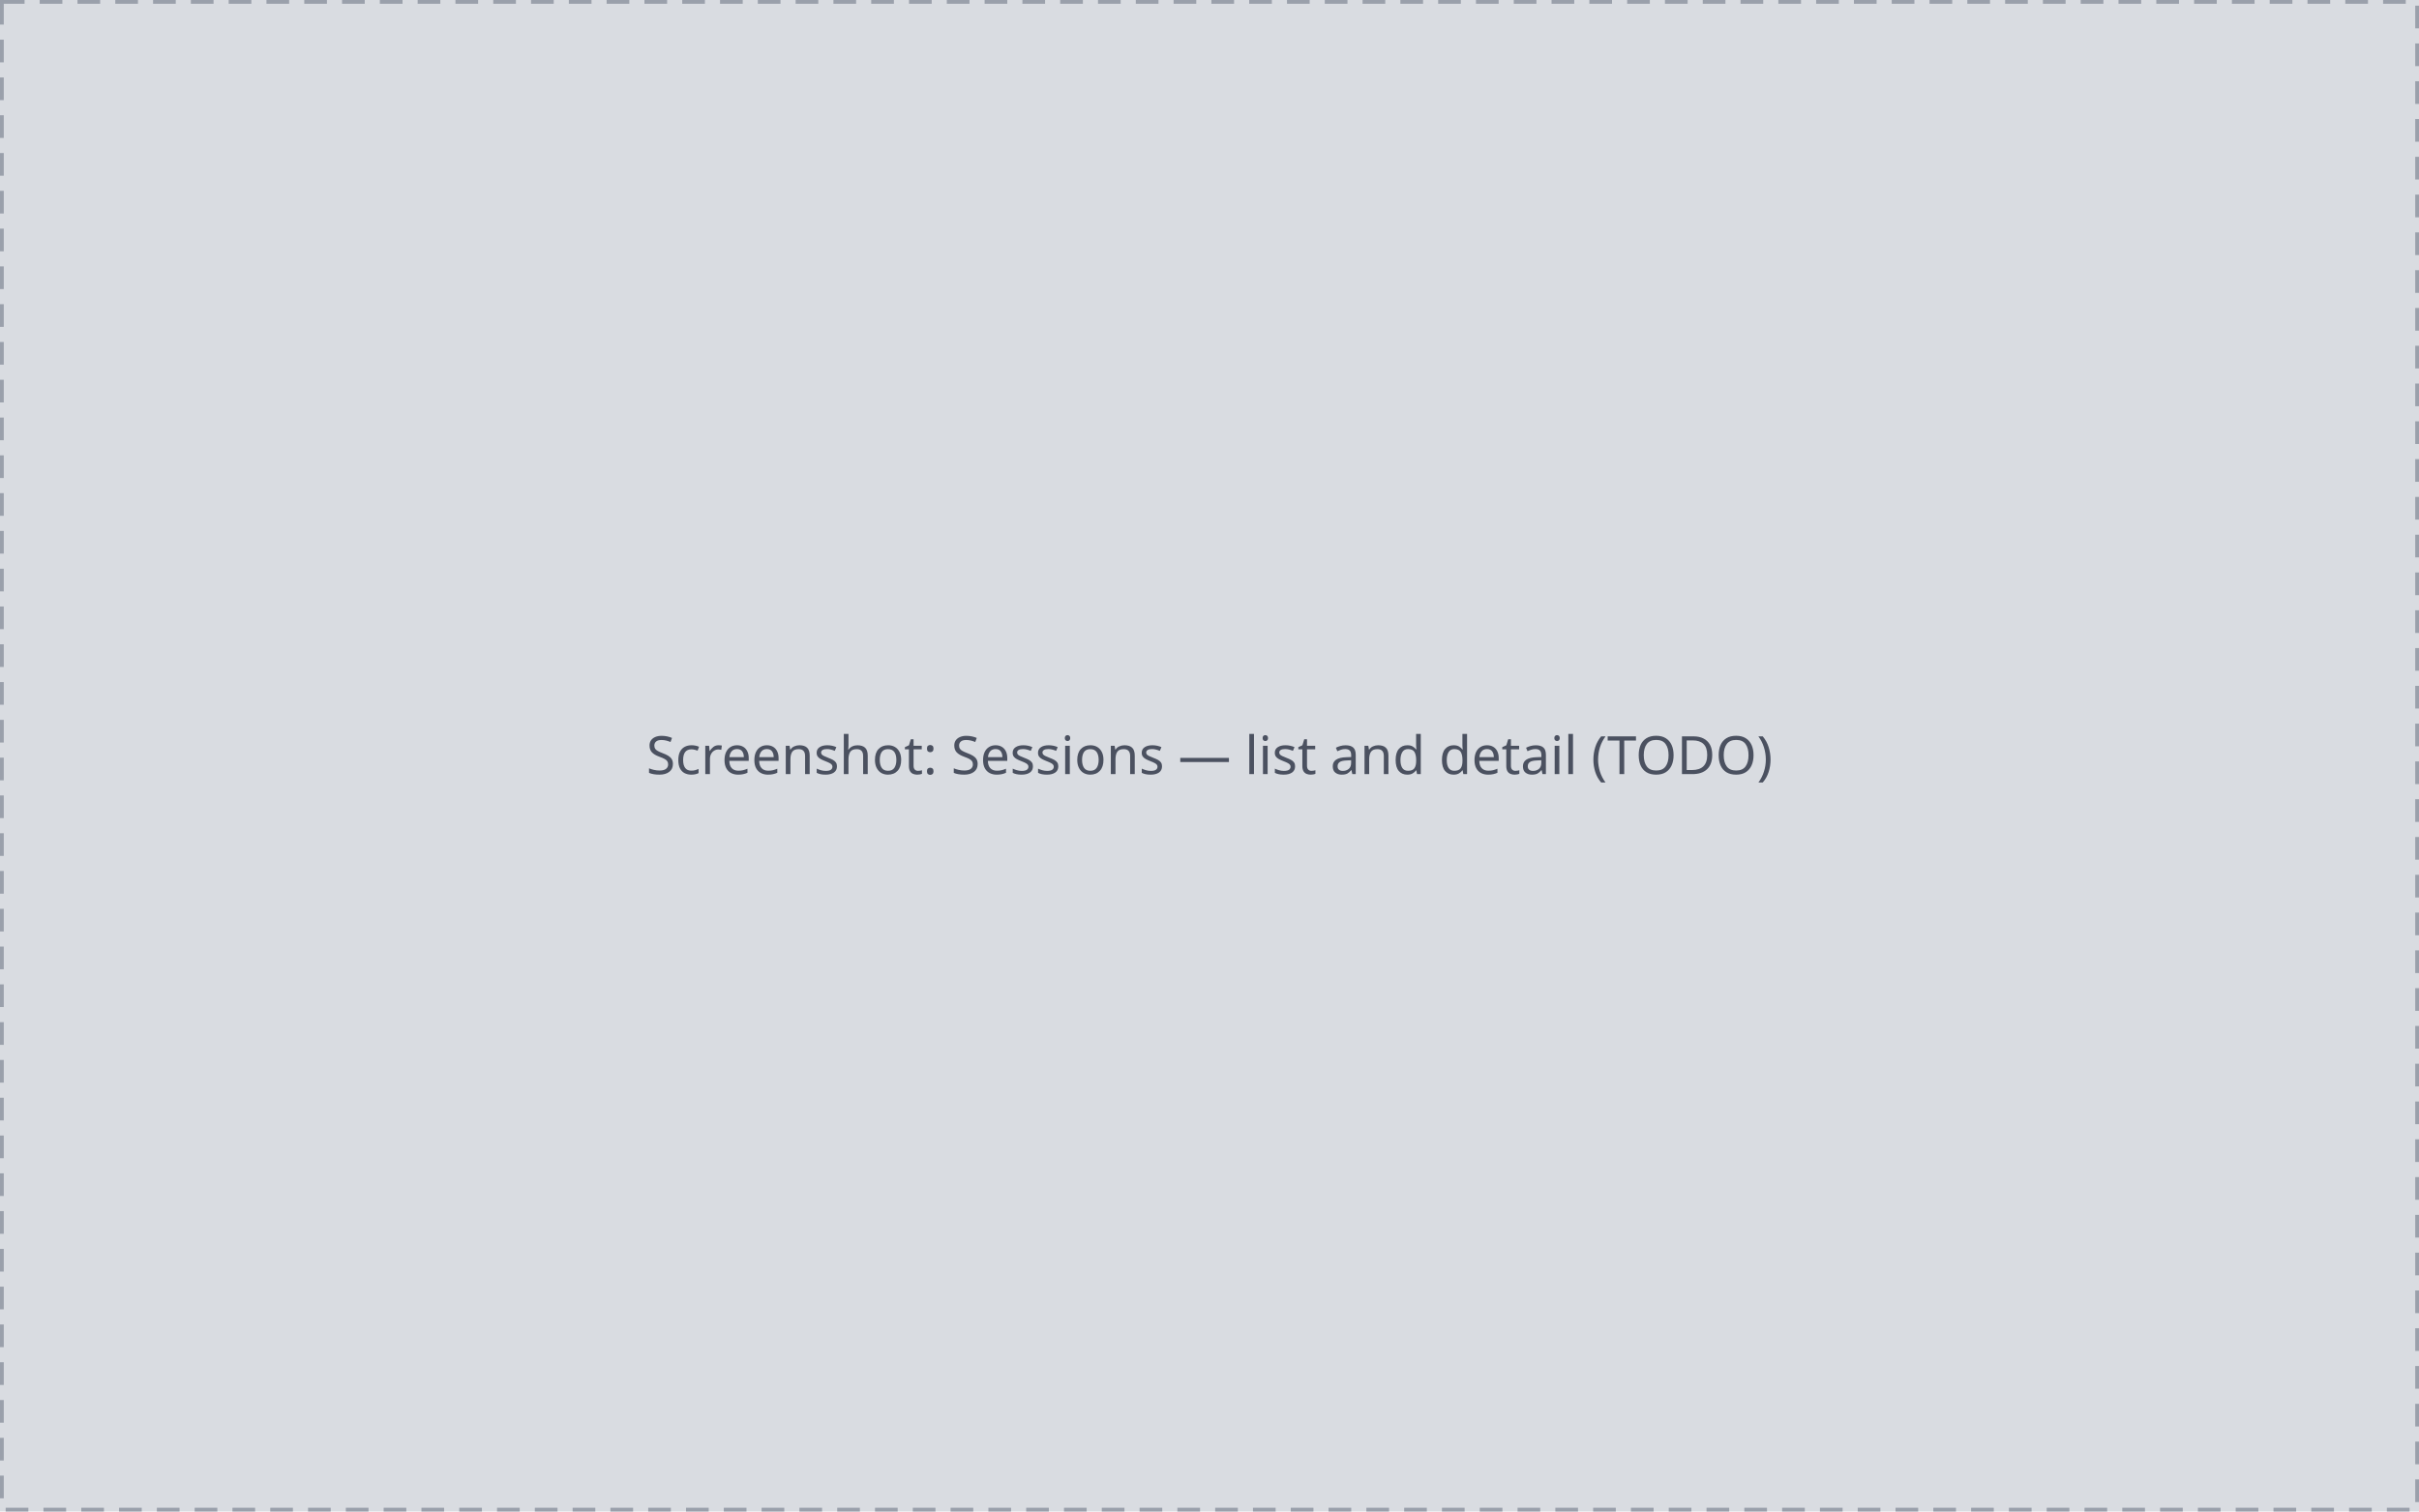
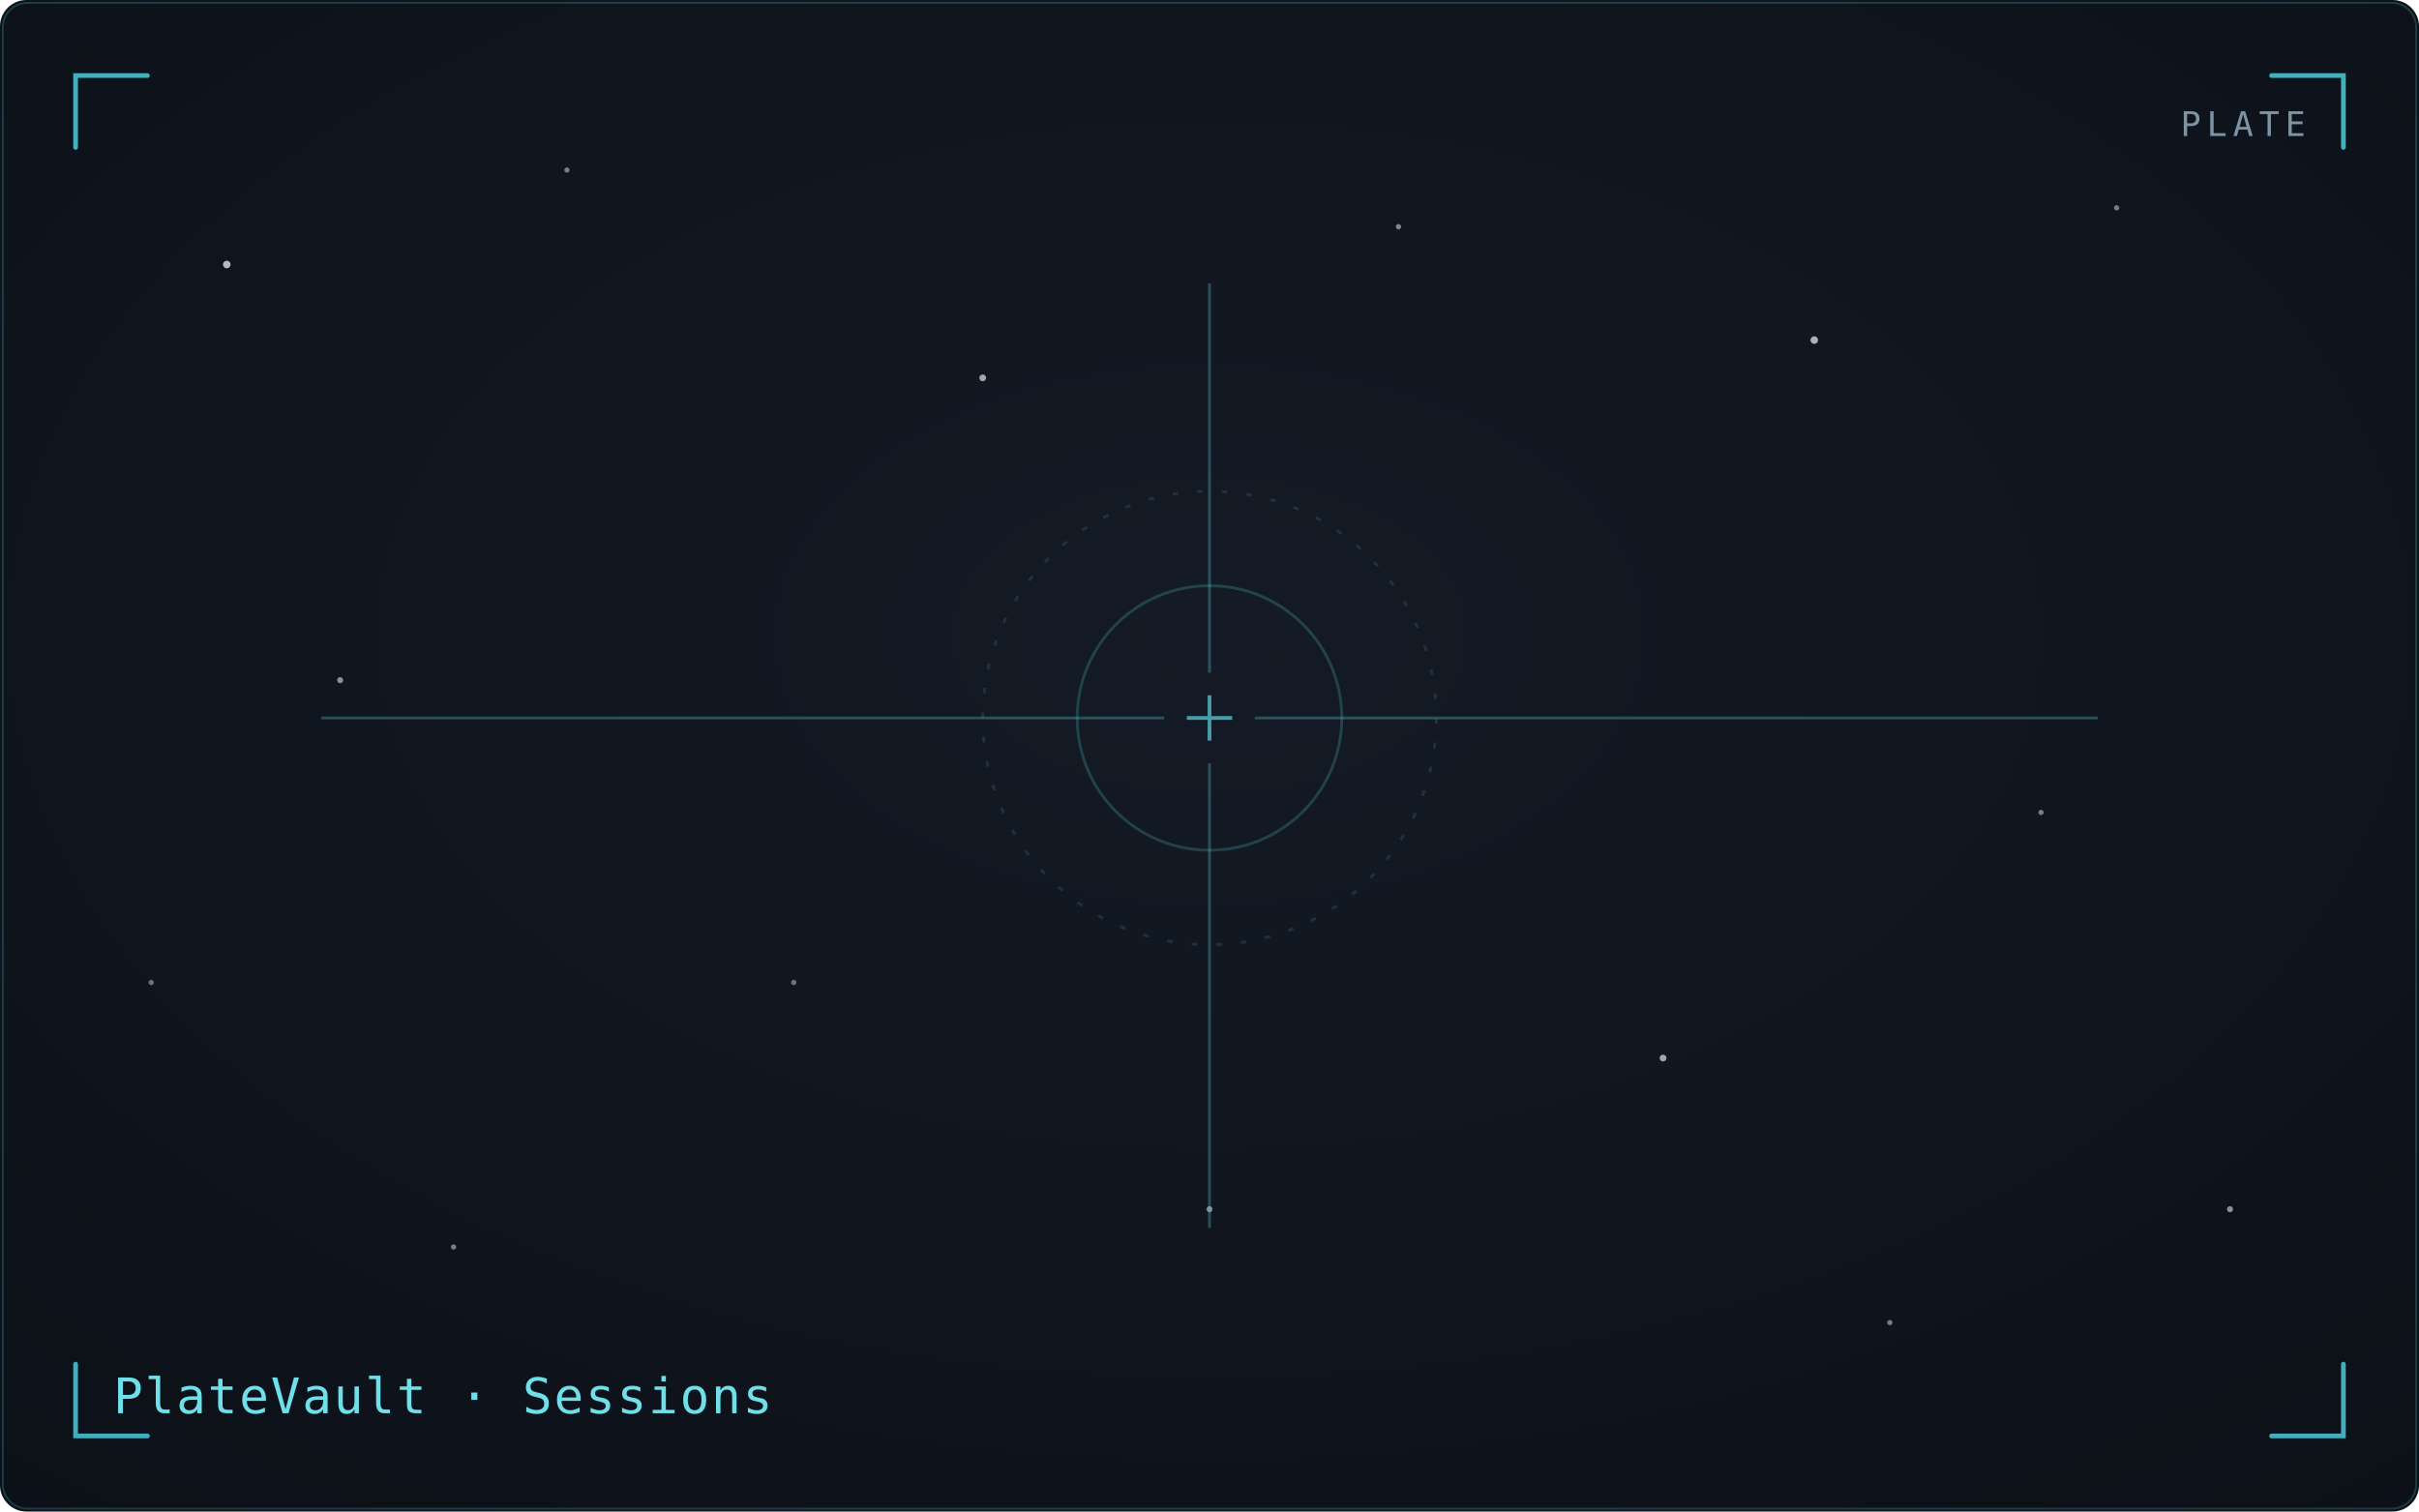
- <svg xmlns="http://www.w3.org/2000/svg" width="1280" height="800" viewBox="0 0 1280 800" role="img" aria-label="Screenshot: Sessions — list and detail (TODO)">
-   <rect width="1280" height="800" fill="#d9dce1" />
-   <rect x="1" y="1" width="1278" height="798" fill="none" stroke="#9aa0ab" stroke-width="2" stroke-dasharray="12 8" />
-   <text x="50%" y="50%" font-family="system-ui, sans-serif" font-size="28" fill="#4b5160" text-anchor="middle" dominant-baseline="middle">Screenshot: Sessions — list and detail (TODO)</text>
+ <svg xmlns="http://www.w3.org/2000/svg" width="1280" height="800" viewBox="0 0 1280 800" role="img" aria-label="Screenshot placeholder: Sessions list and detail.">
+   <defs>
+     <radialGradient id="plate" cx="50%" cy="42%" r="78%">
+       <stop offset="0%" stop-color="#141b26" />
+       <stop offset="100%" stop-color="#0c1017" />
+     </radialGradient>
+   </defs>
+   <rect width="1280" height="800" rx="14" fill="url(#plate)" />
+   <rect x="1.5" y="1.5" width="1277" height="797" rx="13" fill="none" stroke="#4fd6e6" stroke-opacity="0.22" />
+   <g stroke="#4fd6e6" stroke-opacity="0.8" stroke-width="2.5" fill="none" stroke-linecap="round">
+     <path d="M40 78V40H78" />
+     <path d="M1202 40h38v38" />
+     <path d="M40 722v38h38" />
+     <path d="M1202 760h38v-38" />
+   </g>
+   <circle cx="120" cy="140" r="2" fill="#dbe6ee" fill-opacity="0.8" />
+   <circle cx="300" cy="90" r="1.4" fill="#dbe6ee" fill-opacity="0.5" />
+   <circle cx="520" cy="200" r="1.8" fill="#dbe6ee" fill-opacity="0.7" />
+   <circle cx="740" cy="120" r="1.4" fill="#dbe6ee" fill-opacity="0.55" />
+   <circle cx="960" cy="180" r="2" fill="#dbe6ee" fill-opacity="0.75" />
+   <circle cx="1120" cy="110" r="1.4" fill="#dbe6ee" fill-opacity="0.5" />
+   <circle cx="180" cy="360" r="1.6" fill="#dbe6ee" fill-opacity="0.6" />
+   <circle cx="420" cy="520" r="1.4" fill="#dbe6ee" fill-opacity="0.45" />
+   <circle cx="880" cy="560" r="1.8" fill="#dbe6ee" fill-opacity="0.7" />
+   <circle cx="1080" cy="430" r="1.4" fill="#dbe6ee" fill-opacity="0.5" />
+   <circle cx="640" cy="640" r="1.6" fill="#dbe6ee" fill-opacity="0.55" />
+   <circle cx="240" cy="660" r="1.4" fill="#dbe6ee" fill-opacity="0.5" />
+   <circle cx="1180" cy="640" r="1.6" fill="#dbe6ee" fill-opacity="0.6" />
+   <circle cx="80" cy="520" r="1.4" fill="#dbe6ee" fill-opacity="0.45" />
+   <circle cx="1000" cy="700" r="1.4" fill="#dbe6ee" fill-opacity="0.5" />
+   <g stroke="#5fe3ee" fill="none">
+     <circle cx="640" cy="380" r="70" stroke-opacity="0.20" stroke-width="1.5" />
+     <circle cx="640" cy="380" r="120" stroke-opacity="0.13" stroke-width="1.5" stroke-dasharray="3 10" />
+     <path d="M640 150V356M640 404V650" stroke-opacity="0.28" stroke-width="1.5" />
+     <path d="M170 380h446M664 380h446" stroke-opacity="0.28" stroke-width="1.5" />
+     <path d="M628 380h24M640 368v24" stroke-opacity="0.65" stroke-width="2" />
+   </g>
+   <text x="60" y="748" font-family="ui-monospace, SFMono-Regular, Menlo, monospace" font-size="26" letter-spacing="1" fill="#6fe0ea">PlateVault · Sessions</text>
+   <text x="1220" y="72" text-anchor="end" font-family="ui-monospace, SFMono-Regular, Menlo, monospace" font-size="18" letter-spacing="3" fill="#7c93a3">PLATE</text>
</svg>
